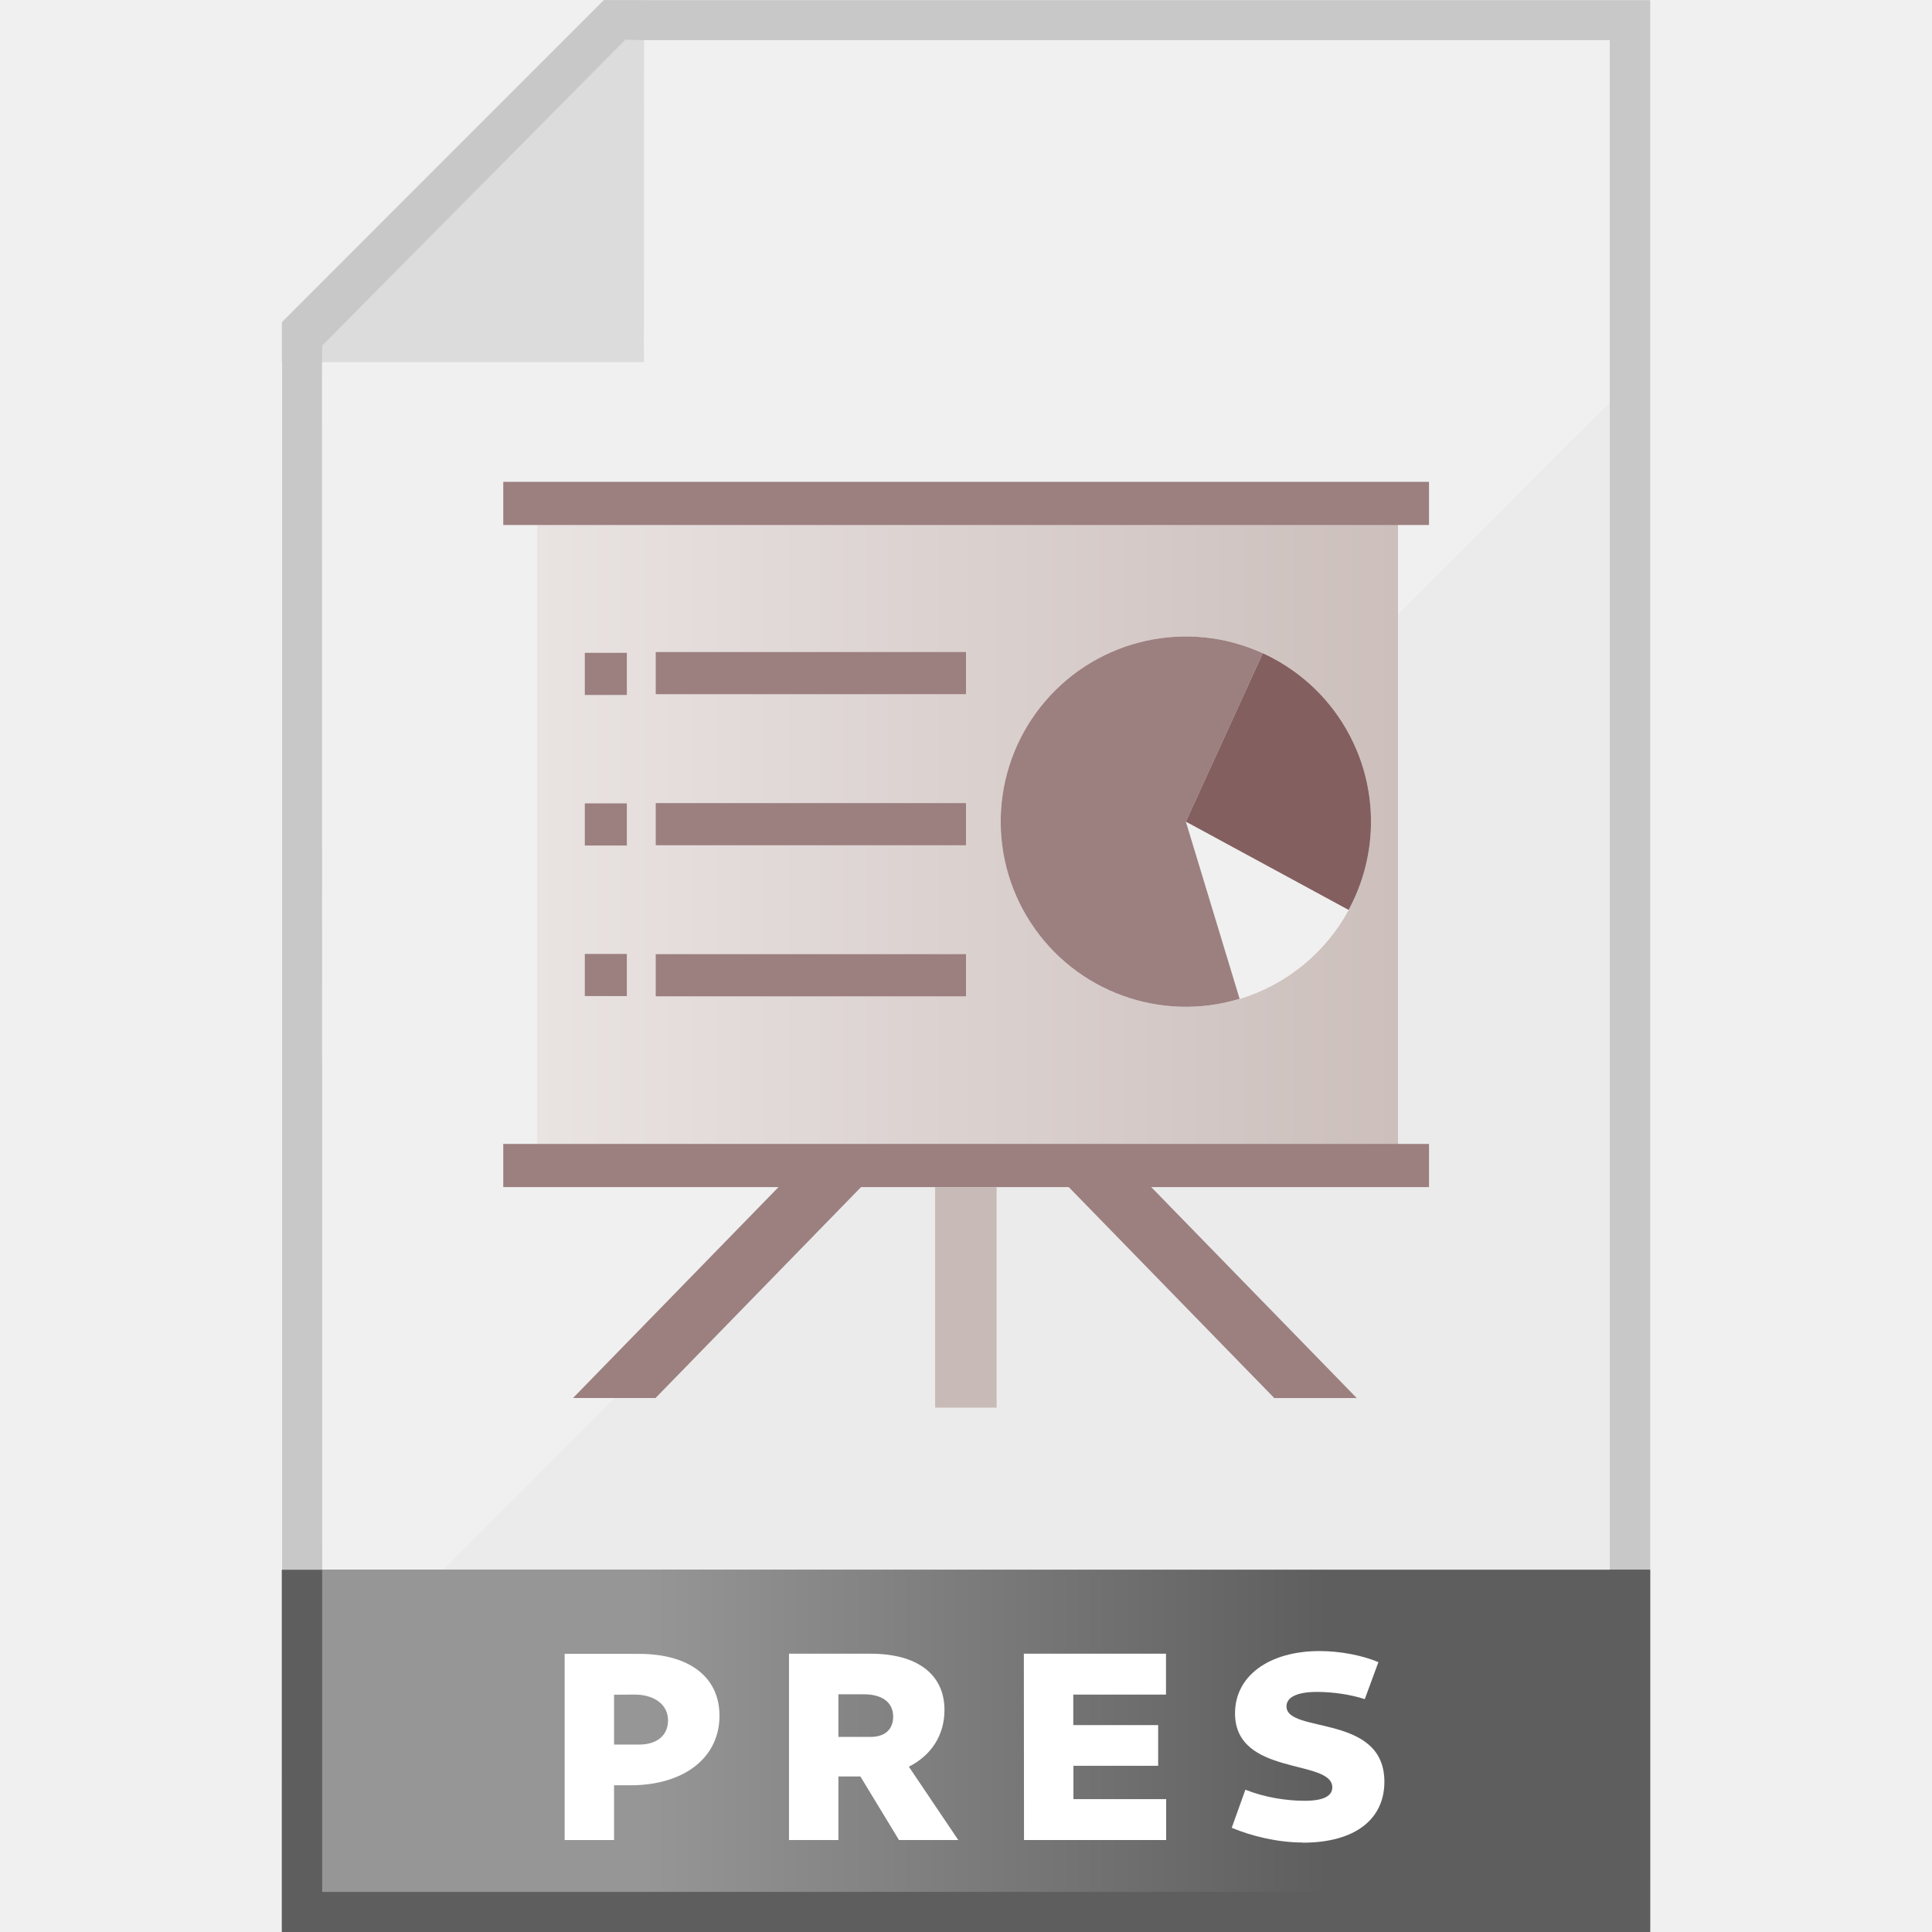
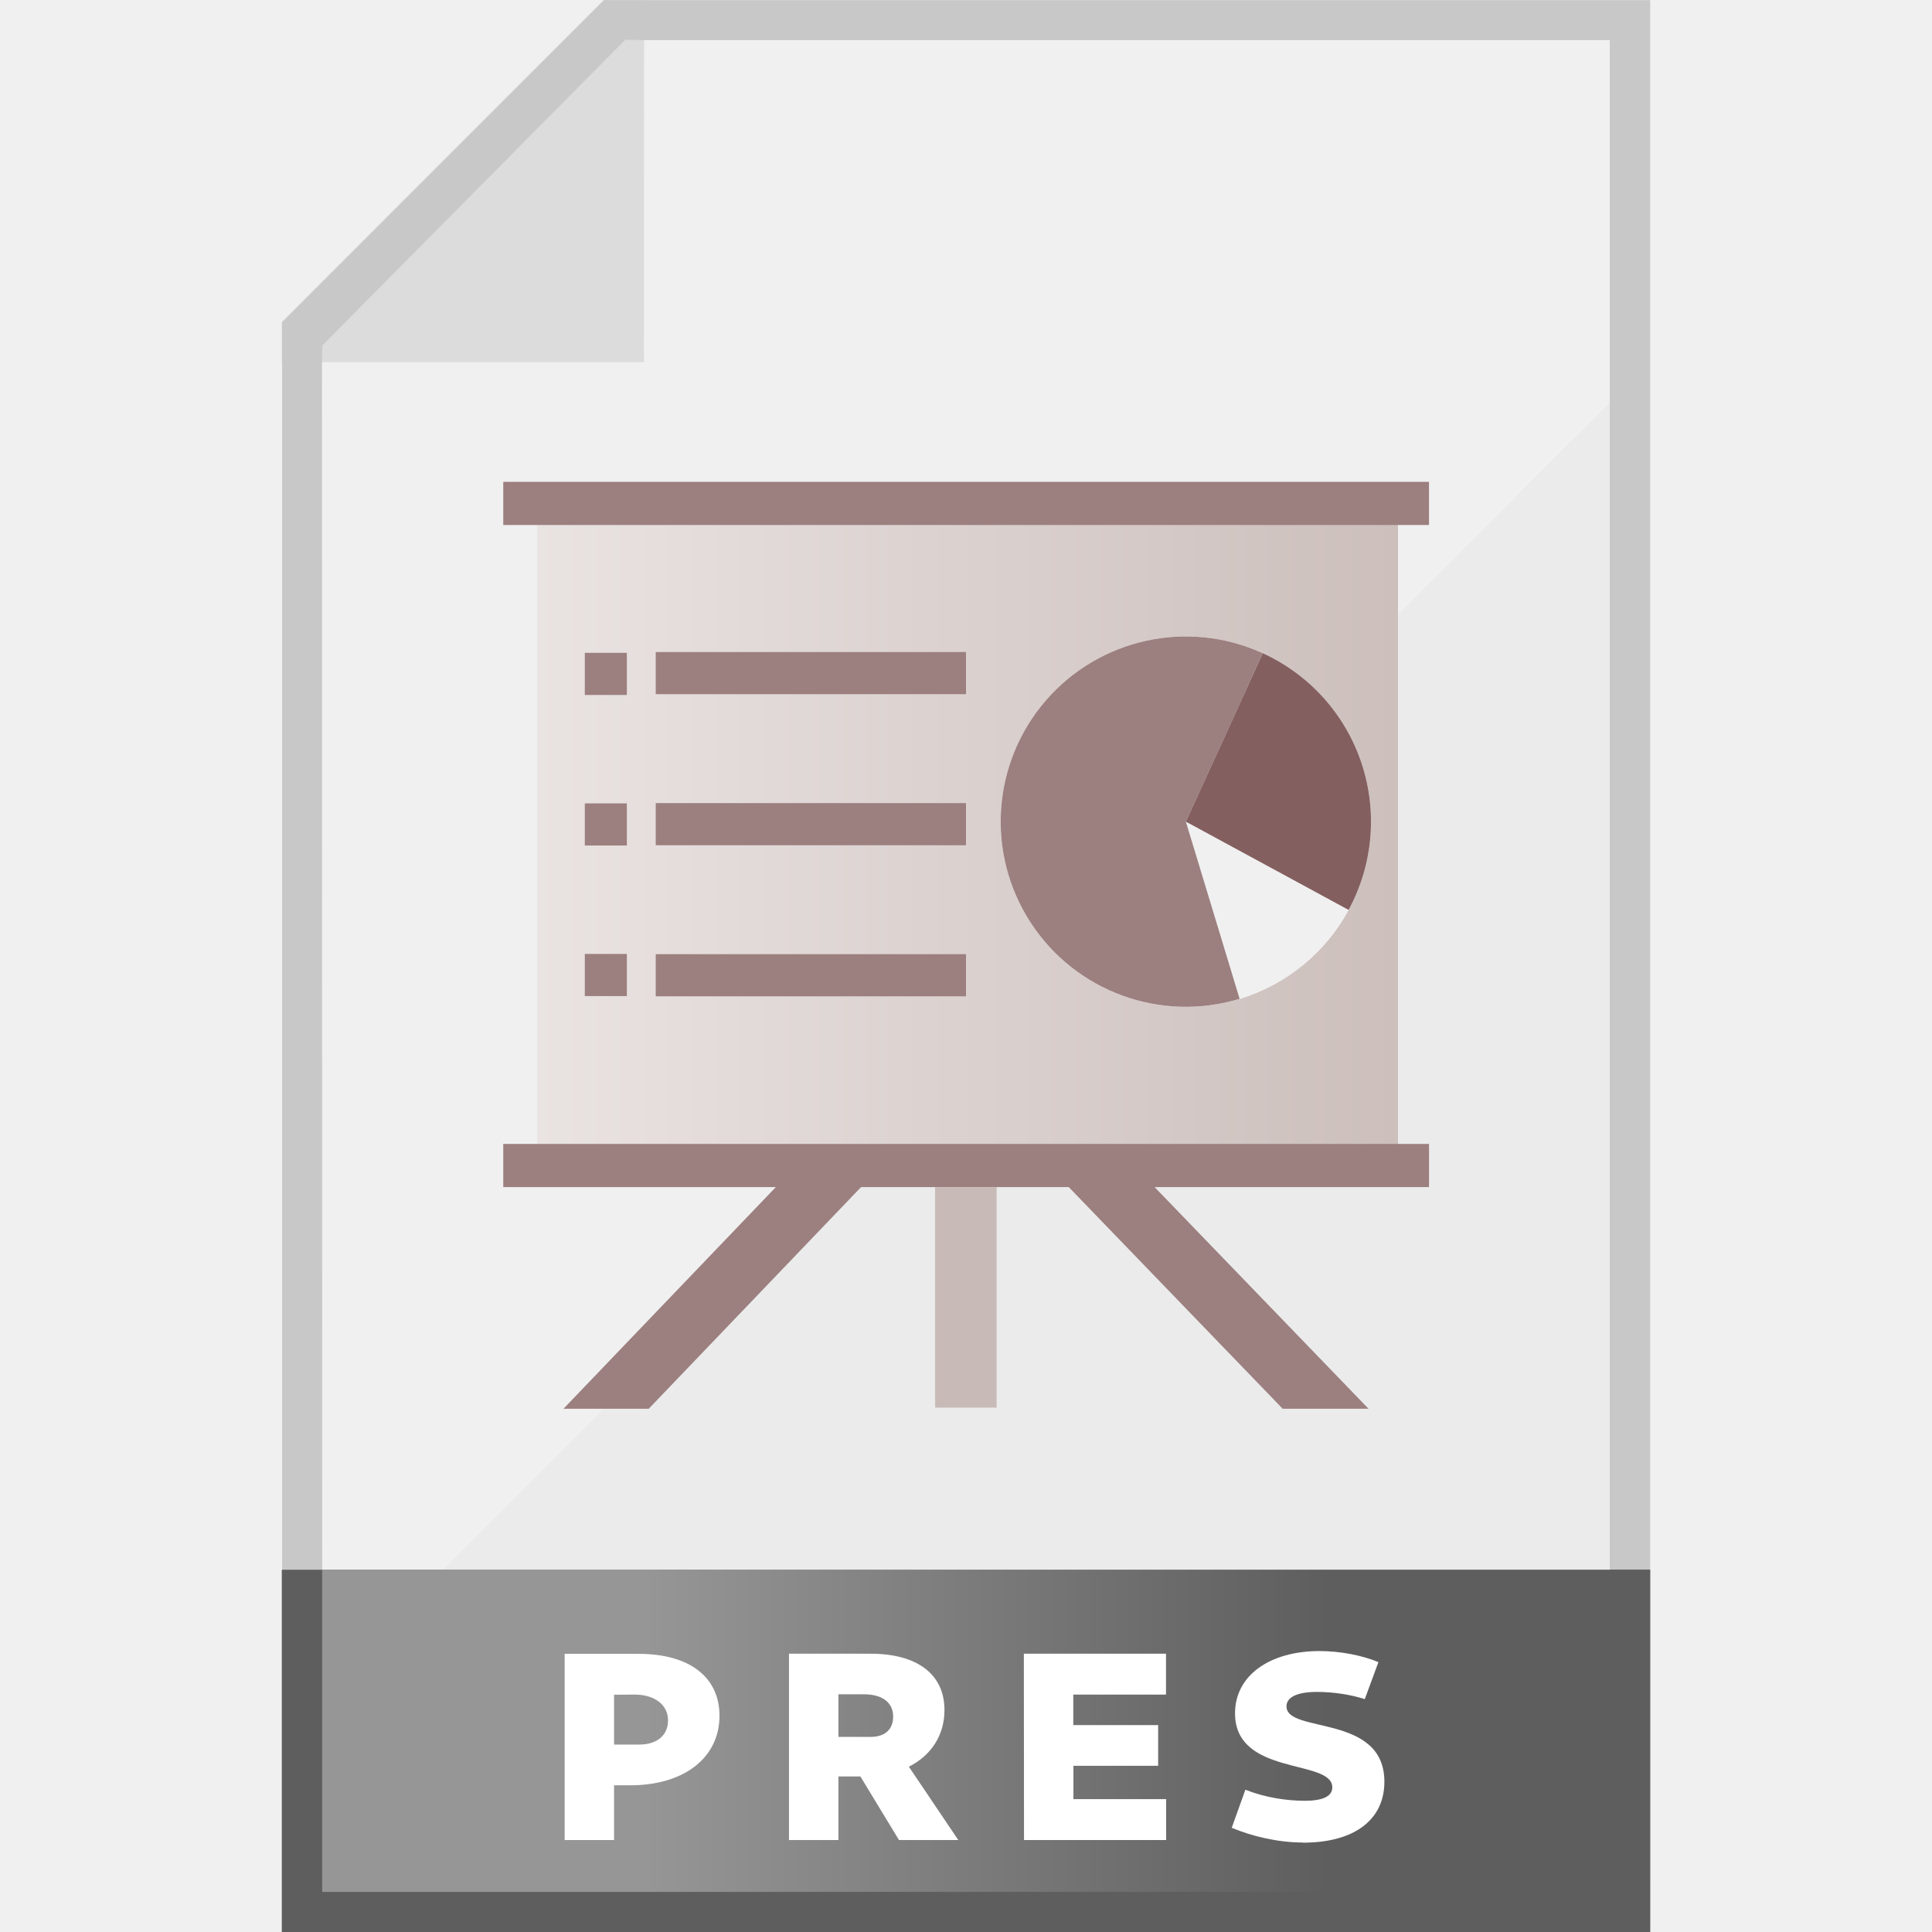
<svg xmlns="http://www.w3.org/2000/svg" xmlns:xlink="http://www.w3.org/1999/xlink" width="48" height="48" viewBox="0 0 12.7 12.7" version="1.1" id="svg8">
  <defs id="defs2">
    <linearGradient id="linearGradient1104">
      <stop style="stop-color:#e9e3e2;stop-opacity:1" offset="0" id="stop1100" />
      <stop style="stop-color:#ccbfbc;stop-opacity:1" offset="1" id="stop1102" />
    </linearGradient>
    <linearGradient id="linearGradient919">
      <stop style="stop-color:#969696;stop-opacity:1" offset="0" id="stop915" />
      <stop style="stop-color:#5e5e5e;stop-opacity:1" offset="1" id="stop917" />
    </linearGradient>
    <linearGradient xlink:href="#linearGradient919" id="linearGradient921" x1="4.365" y1="10.98" x2="8.864" y2="10.98" gradientUnits="userSpaceOnUse" gradientTransform="translate(-0.00113736,-4.2278593e-4)" />
    <linearGradient xlink:href="#linearGradient1104" id="linearGradient1106" x1="10.535" y1="20.996" x2="33.29" y2="20.996" gradientUnits="userSpaceOnUse" />
  </defs>
  <g id="layer1">
    <g id="g913" transform="matrix(0.9997433,0,0,0.9999257,4.7540213e-4,0)" style="stroke-width:1">
      <g id="g883" transform="matrix(0.9999277,0,0,1,0.2646977,0)" style="stroke-width:1">
        <g id="g875" style="stroke-width:1">
          <g id="rect837" style="opacity:1;stroke-width:1">
            <path style="color:#000000;font-style:normal;font-variant:normal;font-weight:normal;font-stretch:normal;font-size:medium;line-height:normal;font-family:sans-serif;font-variant-ligatures:normal;font-variant-position:normal;font-variant-caps:normal;font-variant-numeric:normal;font-variant-alternates:normal;font-variant-east-asian:normal;font-feature-settings:normal;font-variation-settings:normal;text-indent:0;text-align:start;text-decoration:none;text-decoration-line:none;text-decoration-style:solid;text-decoration-color:#000000;letter-spacing:normal;word-spacing:normal;text-transform:none;writing-mode:lr-tb;direction:ltr;text-orientation:mixed;dominant-baseline:auto;baseline-shift:baseline;text-anchor:start;white-space:normal;shape-padding:0;shape-margin:0;inline-size:0;clip-rule:nonzero;display:inline;overflow:visible;visibility:visible;isolation:auto;mix-blend-mode:normal;color-interpolation:sRGB;color-interpolation-filters:linearRGB;solid-color:#000000;solid-opacity:1;vector-effect:none;fill:#f0f0f0;fill-opacity:1;fill-rule:nonzero;stroke:none;stroke-width:0.265;stroke-linecap:round;stroke-linejoin:miter;stroke-miterlimit:4;stroke-dasharray:none;stroke-dashoffset:0;stroke-opacity:1;color-rendering:auto;image-rendering:auto;shape-rendering:auto;text-rendering:auto;enable-background:accumulate;stop-color:#000000;stop-opacity:1" d="m 3.969,0 h 4.829e-4 6.614 V 12.7 H 1.587 V 2.381 Z" id="path849" />
          </g>
          <path id="path843" style="fill:#dcdcdc;fill-opacity:1;stroke:none;stroke-width:0.053;stroke-linecap:round;stroke-linejoin:miter;stroke-miterlimit:4;stroke-dasharray:none" d="m 3.969,2.381 -2.382,7.92e-5 V 2.117 L 3.705,0 h 0.265 z" />
          <path id="path853" style="opacity:1;fill:#ebebeb;fill-opacity:1;stroke:none;stroke-width:0.053;stroke-linecap:round;stroke-linejoin:miter;stroke-miterlimit:4;stroke-dasharray:none" d="M 10.585,12.701 H 1.588 V 11.378 L 10.585,2.381 Z" />
          <path style="color:#000000;font-style:normal;font-variant:normal;font-weight:normal;font-stretch:normal;font-size:medium;line-height:normal;font-family:sans-serif;font-variant-ligatures:normal;font-variant-position:normal;font-variant-caps:normal;font-variant-numeric:normal;font-variant-alternates:normal;font-variant-east-asian:normal;font-feature-settings:normal;font-variation-settings:normal;text-indent:0;text-align:start;text-decoration:none;text-decoration-line:none;text-decoration-style:solid;text-decoration-color:#000000;letter-spacing:normal;word-spacing:normal;text-transform:none;writing-mode:lr-tb;direction:ltr;text-orientation:mixed;dominant-baseline:auto;baseline-shift:baseline;text-anchor:start;white-space:normal;shape-padding:0;shape-margin:0;inline-size:0;clip-rule:nonzero;display:inline;overflow:visible;visibility:visible;isolation:auto;mix-blend-mode:normal;color-interpolation:sRGB;color-interpolation-filters:linearRGB;solid-color:#000000;solid-opacity:1;vector-effect:none;fill:#c8c8c8;fill-opacity:1;fill-rule:nonzero;stroke:none;stroke-width:1;stroke-linecap:round;stroke-linejoin:miter;stroke-miterlimit:4;stroke-dasharray:none;stroke-dashoffset:0;stroke-opacity:1;color-rendering:auto;image-rendering:auto;shape-rendering:auto;text-rendering:auto;enable-background:accumulate;stop-color:#000000" d="M 3.706,9.2227376e-4 1.59,2.118 v 0 L 1.59,12.7 H 10.586 V 9.2227376e-4 Z M 3.847,0.261 l 0.122,0.003 6.351,-8.81e-6 V 12.436 H 1.854 l -0.002,-10.055 0.002,-0.11 z" id="path851" />
        </g>
      </g>
      <g id="rect862" style="opacity:1;stroke-width:1" transform="translate(-0.1302431,0.3982091)">
        <path style="color:#000000;font-style:normal;font-variant:normal;font-weight:normal;font-stretch:normal;font-size:medium;line-height:normal;font-family:sans-serif;font-variant-ligatures:normal;font-variant-position:normal;font-variant-caps:normal;font-variant-numeric:normal;font-variant-alternates:normal;font-variant-east-asian:normal;font-feature-settings:normal;font-variation-settings:normal;text-indent:0;text-align:start;text-decoration:none;text-decoration-line:none;text-decoration-style:solid;text-decoration-color:#000000;letter-spacing:normal;word-spacing:normal;text-transform:none;writing-mode:lr-tb;direction:ltr;text-orientation:mixed;dominant-baseline:auto;baseline-shift:baseline;text-anchor:start;white-space:normal;shape-padding:0;shape-margin:0;inline-size:0;clip-rule:nonzero;display:inline;overflow:visible;visibility:visible;isolation:auto;mix-blend-mode:normal;color-interpolation:sRGB;color-interpolation-filters:linearRGB;solid-color:#000000;solid-opacity:1;vector-effect:none;fill:url(#linearGradient921);fill-opacity:1;fill-rule:nonzero;stroke:none;stroke-width:0.265;stroke-linecap:round;stroke-linejoin:miter;stroke-miterlimit:4;stroke-dasharray:none;stroke-dashoffset:0;stroke-opacity:1;color-rendering:auto;image-rendering:auto;shape-rendering:auto;text-rendering:auto;enable-background:accumulate;stop-color:#000000;stop-opacity:1" d="m 1.982,9.921 h 8.997 l -1.3e-4,2.38 -8.997,0.001 z" id="path867" />
        <path style="color:#000000;font-style:normal;font-variant:normal;font-weight:normal;font-stretch:normal;font-size:medium;line-height:normal;font-family:sans-serif;font-variant-ligatures:normal;font-variant-position:normal;font-variant-caps:normal;font-variant-numeric:normal;font-variant-alternates:normal;font-variant-east-asian:normal;font-feature-settings:normal;font-variation-settings:normal;text-indent:0;text-align:start;text-decoration:none;text-decoration-line:none;text-decoration-style:solid;text-decoration-color:#000000;letter-spacing:normal;word-spacing:normal;text-transform:none;writing-mode:lr-tb;direction:ltr;text-orientation:mixed;dominant-baseline:auto;baseline-shift:baseline;text-anchor:start;white-space:normal;shape-padding:0;shape-margin:0;inline-size:0;clip-rule:nonzero;display:inline;overflow:visible;visibility:visible;isolation:auto;mix-blend-mode:normal;color-interpolation:sRGB;color-interpolation-filters:linearRGB;solid-color:#000000;solid-opacity:1;vector-effect:none;fill:#5e5e5e;fill-opacity:1;fill-rule:nonzero;stroke:none;stroke-width:1;stroke-linecap:round;stroke-linejoin:miter;stroke-miterlimit:4;stroke-dasharray:none;stroke-dashoffset:0;stroke-opacity:1;color-rendering:auto;image-rendering:auto;shape-rendering:auto;text-rendering:auto;enable-background:accumulate;stop-color:#000000;stop-opacity:1" d="m 1.984,9.922 v 0.133 2.248 h 8.996 V 9.922 Z m 0.264,-9.113e-4 h 8.467 l 1.3e-4,2.118 H 2.248 Z" id="path869" />
      </g>
    </g>
    <g aria-label="P R E S" transform="scale(1.031307,0.9696434)" id="text2959" style="font-style:normal;font-weight:normal;font-size:7.278px;line-height:1.25;font-family:sans-serif;fill:#000000;fill-opacity:1;stroke:none;stroke-width:0.265">
      <path d="M 3.599,12.474 H 3.914 v -0.371 h 0.104 c 0.342,0 0.568,-0.187 0.568,-0.471 0,-0.264 -0.193,-0.42 -0.515,-0.42 H 3.599 Z m 0.446,-0.986 c 0.127,0 0.213,0.069 0.213,0.175 0,0.102 -0.071,0.164 -0.184,0.164 H 3.914 v -0.338 z" style="font-style:normal;font-variant:normal;font-weight:800;font-stretch:normal;font-size:1.82px;font-family:Cantarell;-inkscape-font-specification:'Cantarell Ultra-Bold';fill:#ffffff;stroke-width:0.265" id="path1108" />
      <path d="m 5.029,12.474 h 0.315 v -0.431 h 0.14 l 0.246,0.431 h 0.378 l -0.315,-0.497 c 0.142,-0.076 0.227,-0.213 0.227,-0.384 0,-0.244 -0.175,-0.382 -0.471,-0.382 H 5.029 Z m 0.477,-0.988 c 0.118,0 0.187,0.056 0.187,0.151 0,0.086 -0.051,0.138 -0.144,0.138 H 5.344 v -0.289 z" style="font-style:normal;font-variant:normal;font-weight:800;font-stretch:normal;font-size:1.82px;font-family:Cantarell;-inkscape-font-specification:'Cantarell Ultra-Bold';fill:#ffffff;stroke-width:0.265" id="path1110" />
      <path d="m 6.527,12.474 h 0.906 v -0.277 h -0.591 v -0.226 H 7.382 V 11.695 H 6.841 v -0.207 h 0.591 v -0.277 h -0.906 z" style="font-style:normal;font-variant:normal;font-weight:800;font-stretch:normal;font-size:1.82px;font-family:Cantarell;-inkscape-font-specification:'Cantarell Ultra-Bold';fill:#ffffff;stroke-width:0.265" id="path1112" />
      <path d="m 8.304,12.492 c 0.335,0 0.52,-0.16 0.52,-0.413 0,-0.464 -0.624,-0.324 -0.624,-0.511 0,-0.064 0.071,-0.098 0.195,-0.098 0.102,0 0.215,0.018 0.304,0.049 l 0.087,-0.251 c -0.106,-0.047 -0.246,-0.075 -0.375,-0.075 -0.32,0 -0.539,0.167 -0.539,0.422 0,0.429 0.62,0.307 0.62,0.502 0,0.058 -0.055,0.091 -0.176,0.091 -0.115,0 -0.253,-0.022 -0.378,-0.075 l -0.087,0.258 c 0.129,0.058 0.297,0.1 0.453,0.1 z" style="font-style:normal;font-variant:normal;font-weight:800;font-stretch:normal;font-size:1.82px;font-family:Cantarell;-inkscape-font-specification:'Cantarell Ultra-Bold';fill:#ffffff;stroke-width:0.265" id="path1114" />
    </g>
    <g id="g3206" transform="matrix(0.2486583,0,0,0.2492563,0.9204123,0.2452494)" style="stroke-width:4.017">
      <g id="g2718" transform="translate(-0.03437061,-0.0104737)" style="stroke-width:4.017">
        <path id="rect2629" style="opacity:1;fill:url(#linearGradient1106);fill-opacity:1;stroke:none;stroke-width:5.845;stroke-linecap:round;stroke-miterlimit:4;stroke-dasharray:none;stroke-opacity:1" d="M 10.535,12.529 H 33.29 V 29.463 H 10.535 Z" />
        <path id="rect2631" style="opacity:1;fill:#9c7f7f;fill-opacity:1;stroke:none;stroke-width:5.845;stroke-linecap:round;stroke-miterlimit:4;stroke-dasharray:none;stroke-opacity:1" d="M 9.637,11.734 H 34.11 V 12.872 H 9.637 Z" />
        <path id="rect2631-9" style="fill:#9c7f7f;fill-opacity:1;stroke:none;stroke-width:5.845;stroke-linecap:round;stroke-miterlimit:4;stroke-dasharray:none;stroke-opacity:1" d="M 9.637,29.195 H 34.11 v 1.138 H 9.637 Z" />
        <path id="rect2658" style="opacity:1;fill:#c8bab6;fill-opacity:1;stroke:none;stroke-width:5.845;stroke-linecap:round;stroke-miterlimit:4;stroke-dasharray:none;stroke-opacity:1" d="m 21.054,30.335 h 1.625 v 5.814 h -1.625 z" />
-         <path id="rect2658-3" style="fill:#9c7f7f;fill-opacity:1;stroke:none;stroke-width:6.911;stroke-linecap:round;stroke-miterlimit:4;stroke-dasharray:none;stroke-opacity:1" transform="matrix(1,0,-0.6987086,0.7154064,0,0)" d="m 46.539,42.371 h 2.181 v 7.804 h -2.181 z" />
-         <path id="rect2658-3-0" style="fill:#9c7f7f;fill-opacity:1;stroke:none;stroke-width:6.91;stroke-linecap:round;stroke-miterlimit:4;stroke-dasharray:none;stroke-opacity:1" transform="matrix(-1,0,0.6986751,0.7154391,0,0)" d="m 2.856,42.37 h 2.18 v 7.804 H 2.856 Z" />
+         <path id="rect2658-3" style="fill:#9c7f7f;fill-opacity:1;stroke:none;stroke-width:6.089;stroke-linecap:round;stroke-miterlimit:4;stroke-dasharray:none;stroke-opacity:1" d="m 16.862,30.313 h 2.253 l -5.633,5.866 h -2.253 z" />
+         <path id="rect2658-3-0" style="fill:#9c7f7f;fill-opacity:1;stroke:none;stroke-width:6.112;stroke-linecap:round;stroke-miterlimit:4;stroke-dasharray:none;stroke-opacity:1" d="m 26.836,30.313 h -2.269 l 5.675,5.866 h 2.269 z" />
      </g>
      <g id="g3116" transform="translate(-29.99153,3.309376)" style="stroke-width:4.017">
        <g id="g1909" transform="matrix(0.04894792,0,0,0.04882858,52.49962,10.12414)" style="stroke:none;stroke-width:82.162">
          <circle cx="105" cy="148.5" r="100" style="fill:#f9f9f9;stroke:none;stroke-width:82.162" id="circle1853" />
          <path style="fill:#f0f0f0;fill-opacity:1;stroke:none;stroke-width:82.162" id="path1859" d="M 192.792,196.382 A 100,100 0 0 1 133.728,244.285 L 105,148.5 Z" />
          <path style="fill:#9c7f7f;fill-opacity:1;stroke:none;stroke-width:82.162" id="path1871" d="M 134.03,244.194 A 100,100 0 0 1 21.198,203.065 100,100 0 0 1 29.23,83.24 100,100 0 0 1 146.541,57.537 L 105,148.5 Z" />
          <path style="fill:#845f5f;fill-opacity:1;stroke:none;stroke-width:82.162" id="path1877" d="m 146.541,57.537 a 100,100 0 0 1 53.3,59.259 100,100 0 0 1 -6.948,79.399 L 105,148.5 Z" />
        </g>
        <g id="g2627" transform="translate(33.92501,5.180601)" style="stroke-width:4.017">
          <path id="rect2517" style="opacity:1;fill:#9c7f7f;fill-opacity:1;stroke:none;stroke-width:5.845;stroke-linecap:round;stroke-miterlimit:4;stroke-dasharray:none;stroke-opacity:1" d="m 9.7,7.722 h 8.202 v 1.111 H 9.7 Z" />
          <path id="rect2517-9" style="fill:#9c7f7f;fill-opacity:1;stroke:none;stroke-width:5.845;stroke-linecap:round;stroke-miterlimit:4;stroke-dasharray:none;stroke-opacity:1" d="m 9.7,11.706 h 8.202 v 1.111 H 9.7 Z" />
          <path id="rect2517-1" style="fill:#9c7f7f;fill-opacity:1;stroke:none;stroke-width:5.845;stroke-linecap:round;stroke-miterlimit:4;stroke-dasharray:none;stroke-opacity:1" d="m 9.7,15.69 h 8.202 v 1.111 H 9.7 Z" />
          <path id="rect2517-2" style="fill:#9c7f7f;fill-opacity:1;stroke:none;stroke-width:5.845;stroke-linecap:round;stroke-miterlimit:4;stroke-dasharray:none;stroke-opacity:1" d="m 7.825,7.743 h 1.111 v 1.111 H 7.825 Z" />
          <path id="rect2517-2-7" style="fill:#9c7f7f;fill-opacity:1;stroke:none;stroke-width:5.845;stroke-linecap:round;stroke-miterlimit:4;stroke-dasharray:none;stroke-opacity:1" d="m 7.825,11.713 h 1.111 v 1.111 H 7.825 Z" />
          <path id="rect2517-2-0" style="fill:#9c7f7f;fill-opacity:1;stroke:none;stroke-width:5.845;stroke-linecap:round;stroke-miterlimit:4;stroke-dasharray:none;stroke-opacity:1" d="m 7.825,15.684 h 1.111 v 1.111 H 7.825 Z" />
        </g>
      </g>
    </g>
  </g>
</svg>
